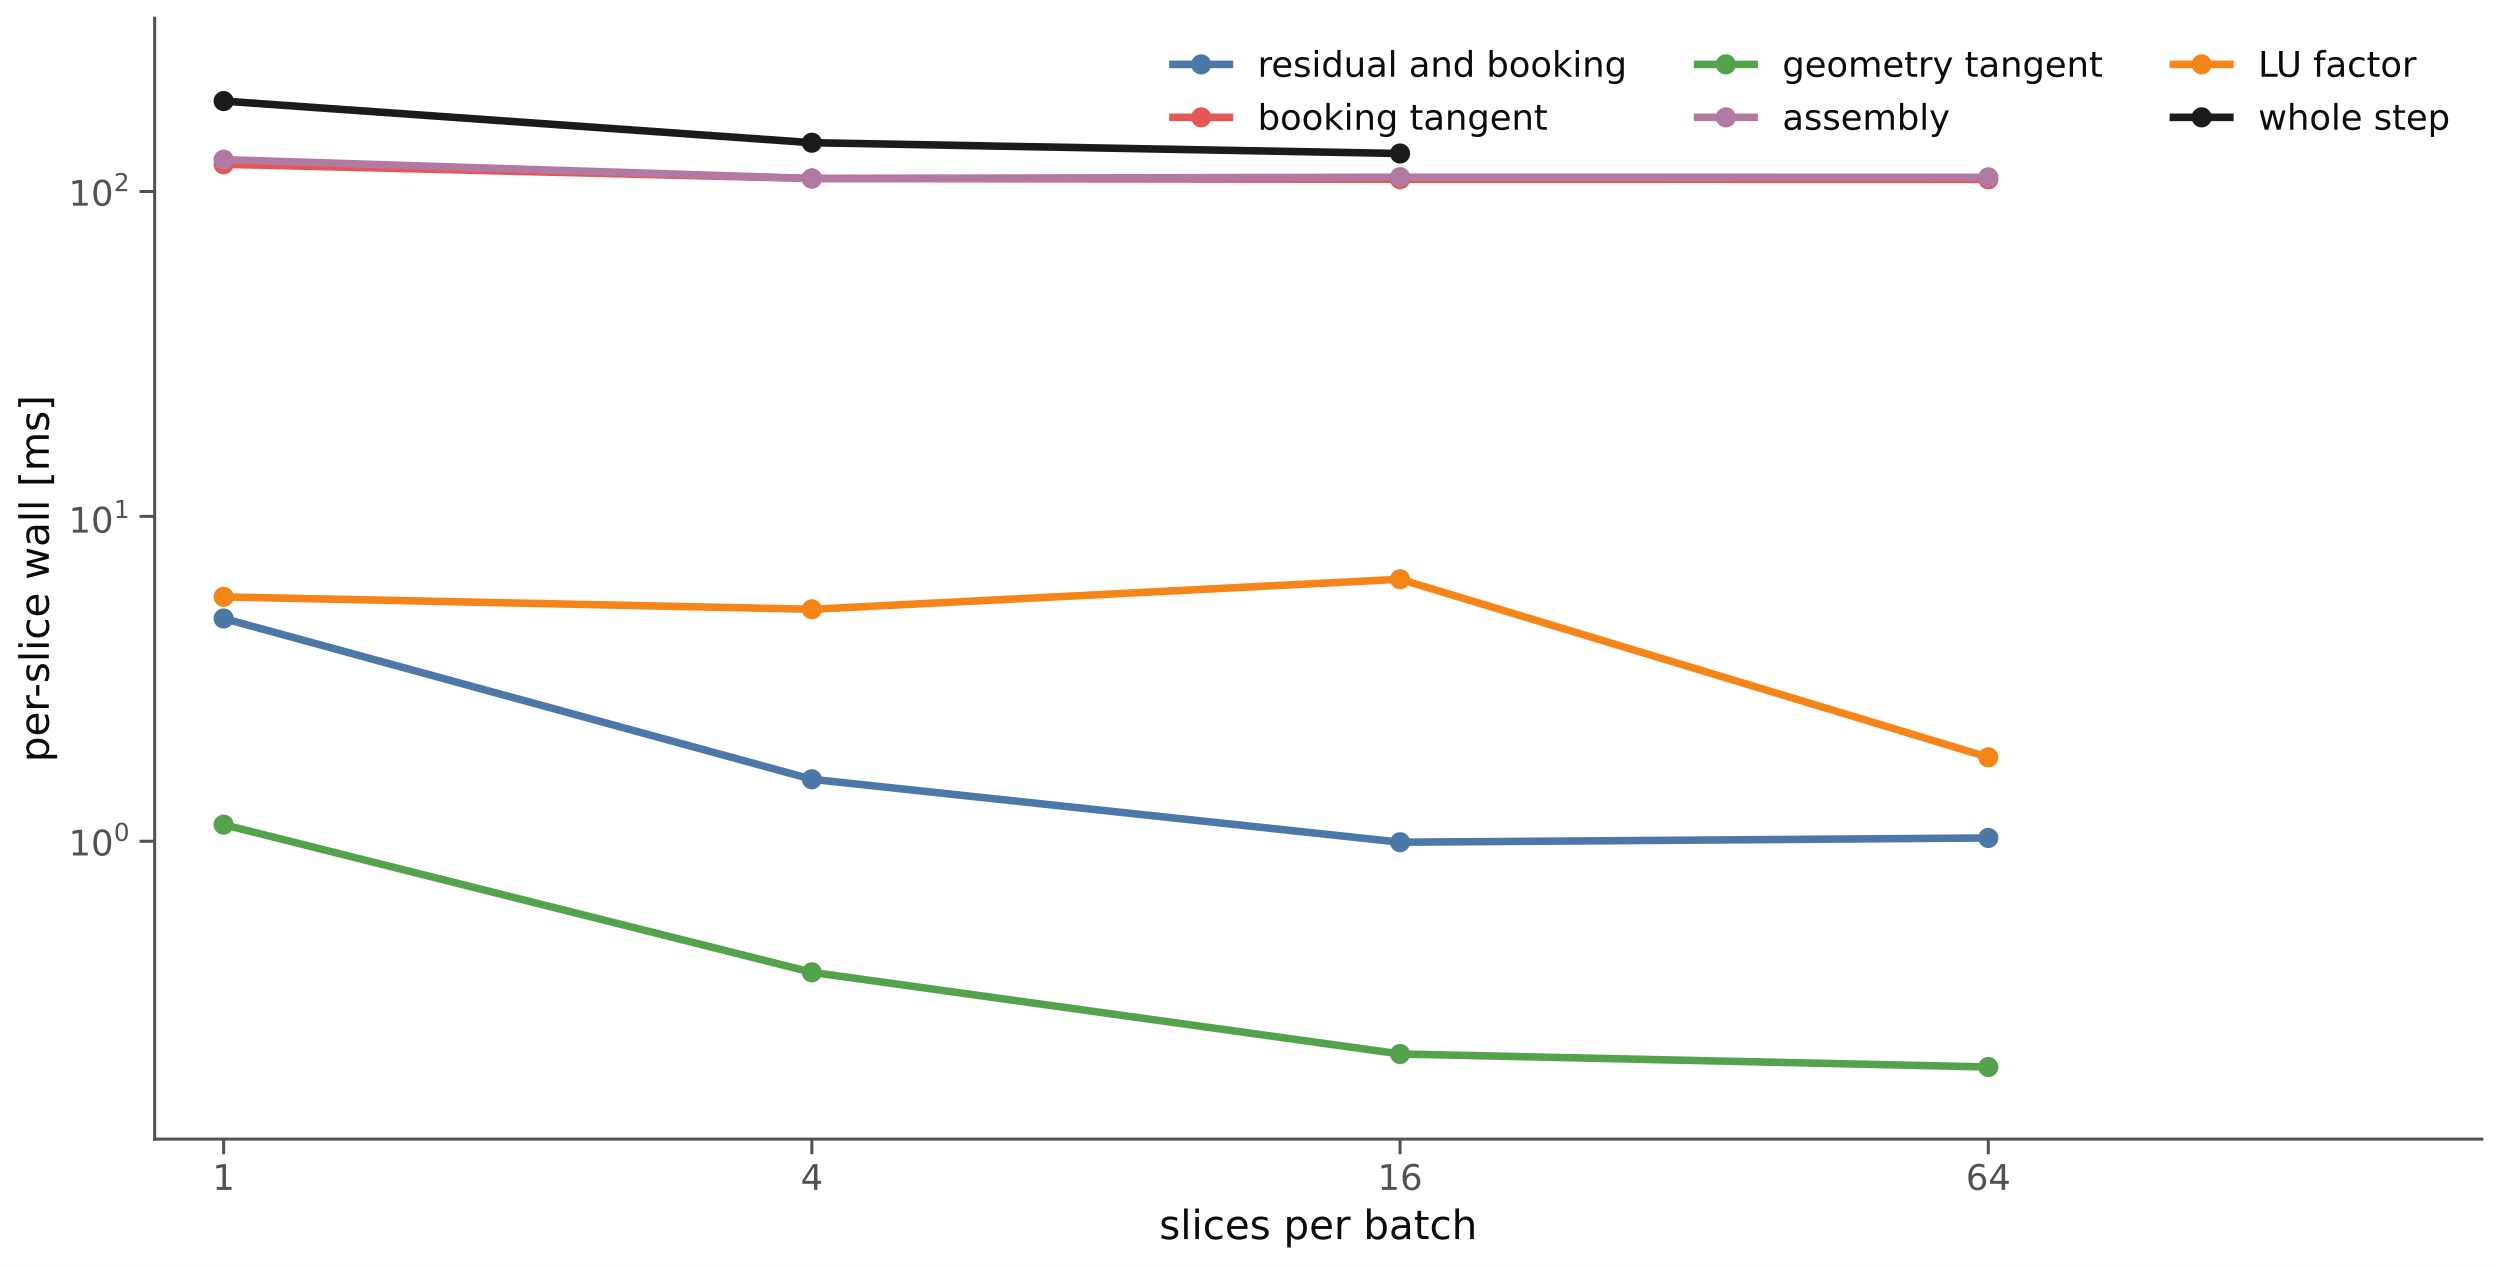
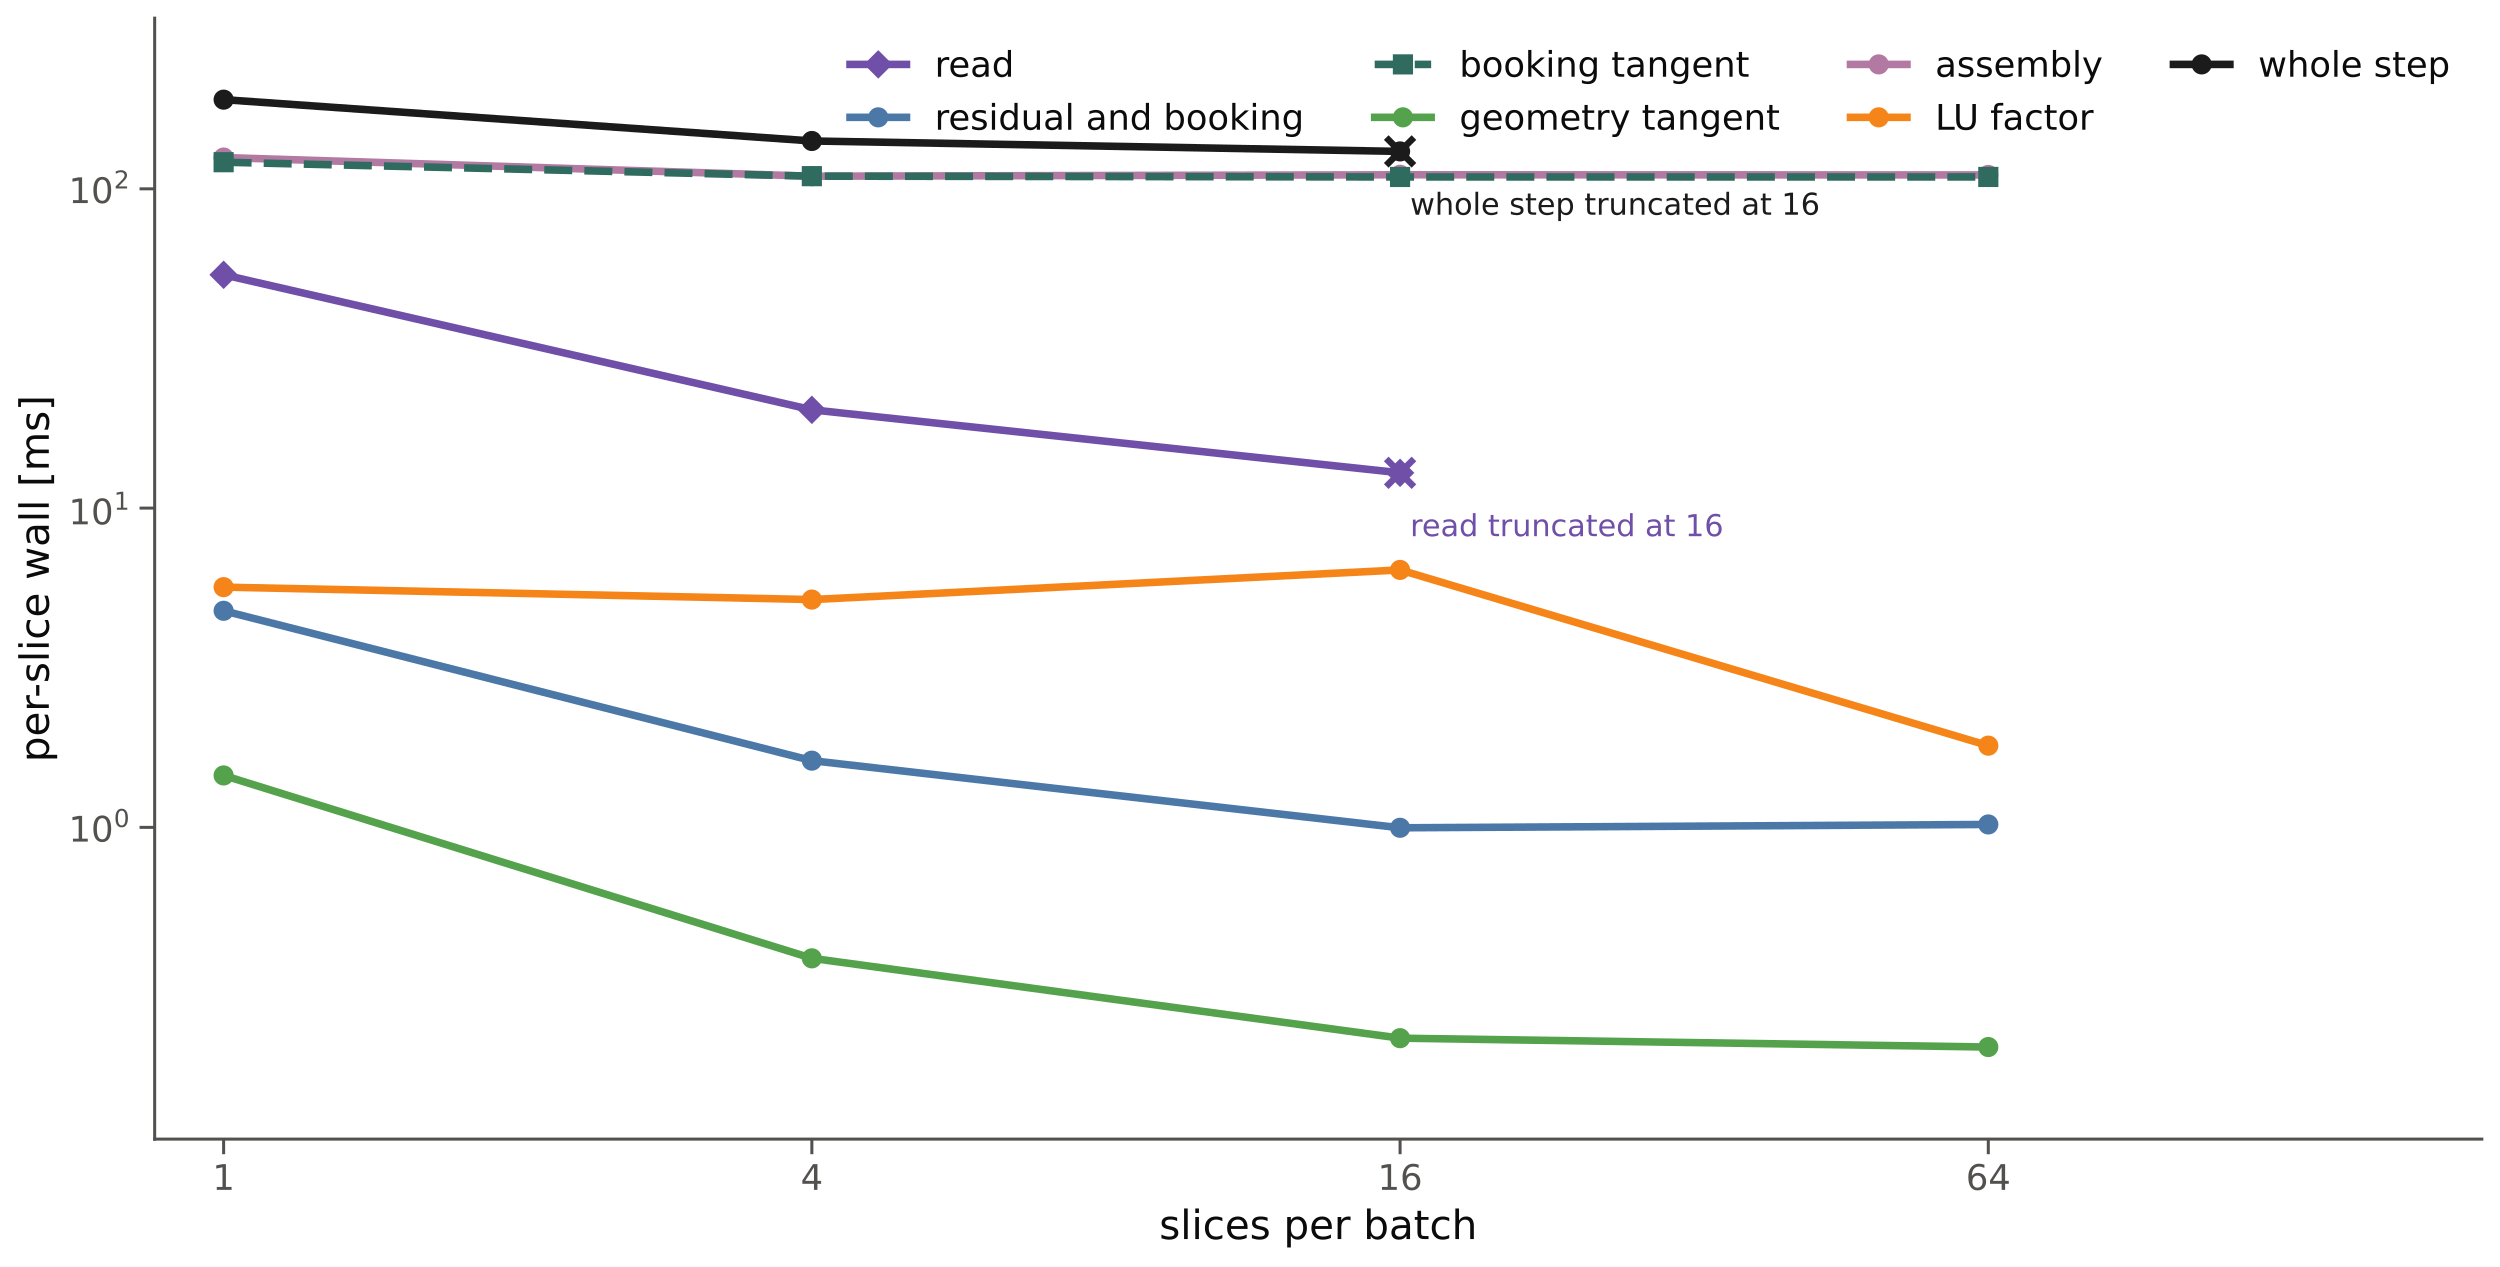
<svg xmlns="http://www.w3.org/2000/svg" xmlns:xlink="http://www.w3.org/1999/xlink" width="991.518pt" height="502.478pt" viewBox="0 0 991.518 502.478" version="1.1">
  <defs>
    <style type="text/css">*{stroke-linejoin: round; stroke-linecap: butt}</style>
  </defs>
  <g id="figure_1">
    <g id="patch_1">
      <path d="M 0 502.478  L 991.518 502.478  L 991.518 0  L 0 0  z " style="fill: #ffffff" />
    </g>
    <g id="axes_1">
      <g id="patch_2">
        <path d="M 61.341 451.776  L 984.317 451.776  L 984.317 7.2  L 61.341 7.2  z " style="fill: #ffffff" />
      </g>
      <g id="matplotlib.axis_1">
        <g id="xtick_1">
          <g id="line2d_1">
            <defs>
-               <path id="maa5cd89356" d="M 0 0  L 0 6  " style="stroke: #52514e; stroke-width: 1.2" />
+               <path id="md9fda654e6" d="M 0 0  L 0 6  " style="stroke: #52514e; stroke-width: 1.2" />
            </defs>
            <g>
-               <use xlink:href="#maa5cd89356" x="88.691" y="451.776" style="fill: #52514e; stroke: #52514e; stroke-width: 1.2" />
+               <use xlink:href="#md9fda654e6" x="88.691" y="451.776" style="fill: #52514e; stroke: #52514e; stroke-width: 1.2" />
            </g>
          </g>
          <g id="text_1">
            <text style="font-size: 14px; font-family: 'DejaVu Sans', 'Bitstream Vera Sans', 'Computer Modern Sans Serif', 'Lucida Grande', 'Verdana', 'Geneva', 'Lucid', 'Arial', 'Helvetica', 'Avant Garde', sans-serif; text-anchor: middle; fill: #52514e" x="88.691" y="471.913" transform="rotate(-0 88.69099 471.913)">1</text>
          </g>
        </g>
        <g id="xtick_2">
          <g id="line2d_2">
            <g>
-               <use xlink:href="#maa5cd89356" x="321.986" y="451.776" style="fill: #52514e; stroke: #52514e; stroke-width: 1.2" />
+               <use xlink:href="#md9fda654e6" x="321.986" y="451.776" style="fill: #52514e; stroke: #52514e; stroke-width: 1.2" />
            </g>
          </g>
          <g id="text_2">
            <text style="font-size: 14px; font-family: 'DejaVu Sans', 'Bitstream Vera Sans', 'Computer Modern Sans Serif', 'Lucida Grande', 'Verdana', 'Geneva', 'Lucid', 'Arial', 'Helvetica', 'Avant Garde', sans-serif; text-anchor: middle; fill: #52514e" x="321.986" y="471.913" transform="rotate(-0 321.9856 471.913)">4</text>
          </g>
        </g>
        <g id="xtick_3">
          <g id="line2d_3">
            <g>
-               <use xlink:href="#maa5cd89356" x="555.28" y="451.776" style="fill: #52514e; stroke: #52514e; stroke-width: 1.2" />
+               <use xlink:href="#md9fda654e6" x="555.28" y="451.776" style="fill: #52514e; stroke: #52514e; stroke-width: 1.2" />
            </g>
          </g>
          <g id="text_3">
            <text style="font-size: 14px; font-family: 'DejaVu Sans', 'Bitstream Vera Sans', 'Computer Modern Sans Serif', 'Lucida Grande', 'Verdana', 'Geneva', 'Lucid', 'Arial', 'Helvetica', 'Avant Garde', sans-serif; text-anchor: middle; fill: #52514e" x="555.28" y="471.913" transform="rotate(-0 555.2803 471.913)">16</text>
          </g>
        </g>
        <g id="xtick_4">
          <g id="line2d_4">
            <g>
-               <use xlink:href="#maa5cd89356" x="788.575" y="451.776" style="fill: #52514e; stroke: #52514e; stroke-width: 1.2" />
+               <use xlink:href="#md9fda654e6" x="788.575" y="451.776" style="fill: #52514e; stroke: #52514e; stroke-width: 1.2" />
            </g>
          </g>
          <g id="text_4">
            <text style="font-size: 14px; font-family: 'DejaVu Sans', 'Bitstream Vera Sans', 'Computer Modern Sans Serif', 'Lucida Grande', 'Verdana', 'Geneva', 'Lucid', 'Arial', 'Helvetica', 'Avant Garde', sans-serif; text-anchor: middle; fill: #52514e" x="788.575" y="471.913" transform="rotate(-0 788.5749 471.913)">64</text>
          </g>
        </g>
        <g id="text_5">
          <text style="font-size: 16px; font-family: 'DejaVu Sans', 'Bitstream Vera Sans', 'Computer Modern Sans Serif', 'Lucida Grande', 'Verdana', 'Geneva', 'Lucid', 'Arial', 'Helvetica', 'Avant Garde', sans-serif; text-anchor: middle; fill: #0b0b0b" x="522.829" y="491.434" transform="rotate(-0 522.8294 491.4337)">slices per batch</text>
        </g>
      </g>
      <g id="matplotlib.axis_2">
        <g id="ytick_1">
          <g id="line2d_5">
            <defs>
-               <path id="m1aa98bd8ae" d="M 0 0  L -6 0  " style="stroke: #52514e; stroke-width: 1.2" />
+               <path id="ma2d3d3b4f2" d="M 0 0  L -6 0  " style="stroke: #52514e; stroke-width: 1.2" />
            </defs>
            <g>
-               <use xlink:href="#m1aa98bd8ae" x="61.341" y="333.651" style="fill: #52514e; stroke: #52514e; stroke-width: 1.2" />
+               <use xlink:href="#ma2d3d3b4f2" x="61.341" y="328.148" style="fill: #52514e; stroke: #52514e; stroke-width: 1.2" />
            </g>
          </g>
          <g id="text_6">
-             <g style="fill: #52514e" transform="translate(27.20125 340.2306)">
+             <g style="fill: #52514e" transform="translate(27.20125 334.7279)">
              <text>
                <tspan x="0" y="-0.945" style="font-size: 14px; font-family: 'DejaVu Sans'; fill: #52514e">1</tspan>
                <tspan x="8.907" y="-0.945" style="font-size: 14px; font-family: 'DejaVu Sans'; fill: #52514e">0</tspan>
                <tspan x="17.948" y="-6.727" style="font-size: 9.8px; font-family: 'DejaVu Sans'; fill: #52514e">0</tspan>
              </text>
            </g>
          </g>
        </g>
        <g id="ytick_2">
          <g id="line2d_6">
            <g>
-               <use xlink:href="#m1aa98bd8ae" x="61.341" y="204.797" style="fill: #52514e; stroke: #52514e; stroke-width: 1.2" />
+               <use xlink:href="#ma2d3d3b4f2" x="61.341" y="201.522" style="fill: #52514e; stroke: #52514e; stroke-width: 1.2" />
            </g>
          </g>
          <g id="text_7">
-             <g style="fill: #52514e" transform="translate(27.20125 211.3072)">
+             <g style="fill: #52514e" transform="translate(27.20125 208.0324)">
              <text>
                <tspan x="0" y="-0.076" style="font-size: 14px; font-family: 'DejaVu Sans'; fill: #52514e">1</tspan>
                <tspan x="8.907" y="-0.076" style="font-size: 14px; font-family: 'DejaVu Sans'; fill: #52514e">0</tspan>
                <tspan x="17.948" y="-5.858" style="font-size: 9.8px; font-family: 'DejaVu Sans'; fill: #52514e">1</tspan>
              </text>
            </g>
          </g>
        </g>
        <g id="ytick_3">
          <g id="line2d_7">
            <g>
-               <use xlink:href="#m1aa98bd8ae" x="61.341" y="75.944" style="fill: #52514e; stroke: #52514e; stroke-width: 1.2" />
+               <use xlink:href="#ma2d3d3b4f2" x="61.341" y="74.897" style="fill: #52514e; stroke: #52514e; stroke-width: 1.2" />
            </g>
          </g>
          <g id="text_8">
-             <g style="fill: #52514e" transform="translate(27.20125 82.52375)">
+             <g style="fill: #52514e" transform="translate(27.20125 81.47688)">
              <text>
                <tspan x="0" y="-0.945" style="font-size: 14px; font-family: 'DejaVu Sans'; fill: #52514e">1</tspan>
                <tspan x="8.907" y="-0.945" style="font-size: 14px; font-family: 'DejaVu Sans'; fill: #52514e">0</tspan>
                <tspan x="17.948" y="-6.727" style="font-size: 9.8px; font-family: 'DejaVu Sans'; fill: #52514e">2</tspan>
              </text>
            </g>
          </g>
        </g>
        <g id="text_9">
          <text style="font-size: 16px; font-family: 'DejaVu Sans', 'Bitstream Vera Sans', 'Computer Modern Sans Serif', 'Lucida Grande', 'Verdana', 'Geneva', 'Lucid', 'Arial', 'Helvetica', 'Avant Garde', sans-serif; text-anchor: middle; fill: #0b0b0b" x="19.358" y="229.488" transform="rotate(-90 19.3575 229.4881)">per-slice wall [ms]</text>
        </g>
      </g>
      <g id="patch_3">
        <path d="M 61.341 451.776  L 61.341 7.2  " style="fill: none; stroke: #52514e; stroke-width: 1.2; stroke-linejoin: miter; stroke-linecap: square" />
      </g>
      <g id="patch_4">
        <path d="M 61.341 451.776  L 984.317 451.776  " style="fill: none; stroke: #52514e; stroke-width: 1.2; stroke-linejoin: miter; stroke-linecap: square" />
      </g>
+       <g id="text_10">
+         <text style="font-size: 12px; font-family: 'DejaVu Sans', 'Bitstream Vera Sans', 'Computer Modern Sans Serif', 'Lucida Grande', 'Verdana', 'Geneva', 'Lucid', 'Arial', 'Helvetica', 'Avant Garde', sans-serif; text-anchor: start; fill: #6f4fa8" x="559.28" y="212.646" transform="rotate(-0 559.2803 212.6455)">read truncated at 16</text>
+       </g>
      <g id="line2d_8">
-         <path d="M 88.691 245.294  L 321.986 309.077  L 555.28 334.03  L 788.575 332.343  " clip-path="url(#pa428524065)" style="fill: none; stroke: #4c78a8; stroke-width: 3; stroke-linecap: square" />
-         <defs>
-           <path id="mf387e7c08e" d="M 0 3.5  C 0.928 3.5 1.819 3.131 2.475 2.475  C 3.131 1.819 3.5 0.928 3.5 0  C 3.5 -0.928 3.131 -1.819 2.475 -2.475  C 1.819 -3.131 0.928 -3.5 0 -3.5  C -0.928 -3.5 -1.819 -3.131 -2.475 -2.475  C -3.131 -1.819 -3.5 -0.928 -3.5 0  C -3.5 0.928 -3.131 1.819 -2.475 2.475  C -1.819 3.131 -0.928 3.5 0 3.5  z " style="stroke: #4c78a8" />
-         </defs>
-         <g clip-path="url(#pa428524065)">
-           <use xlink:href="#mf387e7c08e" x="88.691" y="245.294" style="fill: #4c78a8; stroke: #4c78a8" />
-           <use xlink:href="#mf387e7c08e" x="321.986" y="309.077" style="fill: #4c78a8; stroke: #4c78a8" />
-           <use xlink:href="#mf387e7c08e" x="555.28" y="334.03" style="fill: #4c78a8; stroke: #4c78a8" />
-           <use xlink:href="#mf387e7c08e" x="788.575" y="332.343" style="fill: #4c78a8; stroke: #4c78a8" />
+         <path d="M 88.691 242.245  L 321.986 301.683  L 555.28 328.31  L 788.575 326.984  " clip-path="url(#p82da6ddb4e)" style="fill: none; stroke: #4c78a8; stroke-width: 3; stroke-linecap: square" />
+         <defs>
+           <path id="m8653abcd97" d="M 0 3.5  C 0.928 3.5 1.819 3.131 2.475 2.475  C 3.131 1.819 3.5 0.928 3.5 0  C 3.5 -0.928 3.131 -1.819 2.475 -2.475  C 1.819 -3.131 0.928 -3.5 0 -3.5  C -0.928 -3.5 -1.819 -3.131 -2.475 -2.475  C -3.131 -1.819 -3.5 -0.928 -3.5 0  C -3.5 0.928 -3.131 1.819 -2.475 2.475  C -1.819 3.131 -0.928 3.5 0 3.5  z " style="stroke: #4c78a8" />
+         </defs>
+         <g clip-path="url(#p82da6ddb4e)">
+           <use xlink:href="#m8653abcd97" x="88.691" y="242.245" style="fill: #4c78a8; stroke: #4c78a8" />
+           <use xlink:href="#m8653abcd97" x="321.986" y="301.683" style="fill: #4c78a8; stroke: #4c78a8" />
+           <use xlink:href="#m8653abcd97" x="555.28" y="328.31" style="fill: #4c78a8; stroke: #4c78a8" />
+           <use xlink:href="#m8653abcd97" x="788.575" y="326.984" style="fill: #4c78a8; stroke: #4c78a8" />
        </g>
      </g>
      <g id="line2d_9">
-         <path d="M 88.691 65.165  L 321.986 70.791  L 555.28 71.097  L 788.575 71.136  " clip-path="url(#pa428524065)" style="fill: none; stroke: #e45756; stroke-width: 3; stroke-linecap: square" />
-         <defs>
-           <path id="m8824aa965a" d="M 0 3.5  C 0.928 3.5 1.819 3.131 2.475 2.475  C 3.131 1.819 3.5 0.928 3.5 0  C 3.5 -0.928 3.131 -1.819 2.475 -2.475  C 1.819 -3.131 0.928 -3.5 0 -3.5  C -0.928 -3.5 -1.819 -3.131 -2.475 -2.475  C -3.131 -1.819 -3.5 -0.928 -3.5 0  C -3.5 0.928 -3.131 1.819 -2.475 2.475  C -1.819 3.131 -0.928 3.5 0 3.5  z " style="stroke: #e45756" />
-         </defs>
-         <g clip-path="url(#pa428524065)">
-           <use xlink:href="#m8824aa965a" x="88.691" y="65.165" style="fill: #e45756; stroke: #e45756" />
-           <use xlink:href="#m8824aa965a" x="321.986" y="70.791" style="fill: #e45756; stroke: #e45756" />
-           <use xlink:href="#m8824aa965a" x="555.28" y="71.097" style="fill: #e45756; stroke: #e45756" />
-           <use xlink:href="#m8824aa965a" x="788.575" y="71.136" style="fill: #e45756; stroke: #e45756" />
+         <path d="M 88.691 307.547  L 321.986 380.082  L 555.28 411.75  L 788.575 415.263  " clip-path="url(#p82da6ddb4e)" style="fill: none; stroke: #54a24b; stroke-width: 3; stroke-linecap: square" />
+         <defs>
+           <path id="m7b563f0d21" d="M 0 3.5  C 0.928 3.5 1.819 3.131 2.475 2.475  C 3.131 1.819 3.5 0.928 3.5 0  C 3.5 -0.928 3.131 -1.819 2.475 -2.475  C 1.819 -3.131 0.928 -3.5 0 -3.5  C -0.928 -3.5 -1.819 -3.131 -2.475 -2.475  C -3.131 -1.819 -3.5 -0.928 -3.5 0  C -3.5 0.928 -3.131 1.819 -2.475 2.475  C -1.819 3.131 -0.928 3.5 0 3.5  z " style="stroke: #54a24b" />
+         </defs>
+         <g clip-path="url(#p82da6ddb4e)">
+           <use xlink:href="#m7b563f0d21" x="88.691" y="307.547" style="fill: #54a24b; stroke: #54a24b" />
+           <use xlink:href="#m7b563f0d21" x="321.986" y="380.082" style="fill: #54a24b; stroke: #54a24b" />
+           <use xlink:href="#m7b563f0d21" x="555.28" y="411.75" style="fill: #54a24b; stroke: #54a24b" />
+           <use xlink:href="#m7b563f0d21" x="788.575" y="415.263" style="fill: #54a24b; stroke: #54a24b" />
        </g>
      </g>
      <g id="line2d_10">
-         <path d="M 88.691 327.053  L 321.986 385.636  L 555.28 418.019  L 788.575 423.19  " clip-path="url(#pa428524065)" style="fill: none; stroke: #54a24b; stroke-width: 3; stroke-linecap: square" />
-         <defs>
-           <path id="mf1dcee9212" d="M 0 3.5  C 0.928 3.5 1.819 3.131 2.475 2.475  C 3.131 1.819 3.5 0.928 3.5 0  C 3.5 -0.928 3.131 -1.819 2.475 -2.475  C 1.819 -3.131 0.928 -3.5 0 -3.5  C -0.928 -3.5 -1.819 -3.131 -2.475 -2.475  C -3.131 -1.819 -3.5 -0.928 -3.5 0  C -3.5 0.928 -3.131 1.819 -2.475 2.475  C -1.819 3.131 -0.928 3.5 0 3.5  z " style="stroke: #54a24b" />
-         </defs>
-         <g clip-path="url(#pa428524065)">
-           <use xlink:href="#mf1dcee9212" x="88.691" y="327.053" style="fill: #54a24b; stroke: #54a24b" />
-           <use xlink:href="#mf1dcee9212" x="321.986" y="385.636" style="fill: #54a24b; stroke: #54a24b" />
-           <use xlink:href="#mf1dcee9212" x="555.28" y="418.019" style="fill: #54a24b; stroke: #54a24b" />
-           <use xlink:href="#mf1dcee9212" x="788.575" y="423.19" style="fill: #54a24b; stroke: #54a24b" />
-         </g>
+         <path d="M 88.691 232.862  L 321.986 237.793  L 555.28 226.031  L 788.575 295.735  " clip-path="url(#p82da6ddb4e)" style="fill: none; stroke: #f58518; stroke-width: 3; stroke-linecap: square" />
+         <defs>
+           <path id="mf03b4e74b4" d="M 0 3.5  C 0.928 3.5 1.819 3.131 2.475 2.475  C 3.131 1.819 3.5 0.928 3.5 0  C 3.5 -0.928 3.131 -1.819 2.475 -2.475  C 1.819 -3.131 0.928 -3.5 0 -3.5  C -0.928 -3.5 -1.819 -3.131 -2.475 -2.475  C -3.131 -1.819 -3.5 -0.928 -3.5 0  C -3.5 0.928 -3.131 1.819 -2.475 2.475  C -1.819 3.131 -0.928 3.5 0 3.5  z " style="stroke: #f58518" />
+         </defs>
+         <g clip-path="url(#p82da6ddb4e)">
+           <use xlink:href="#mf03b4e74b4" x="88.691" y="232.862" style="fill: #f58518; stroke: #f58518" />
+           <use xlink:href="#mf03b4e74b4" x="321.986" y="237.793" style="fill: #f58518; stroke: #f58518" />
+           <use xlink:href="#mf03b4e74b4" x="555.28" y="226.031" style="fill: #f58518; stroke: #f58518" />
+           <use xlink:href="#mf03b4e74b4" x="788.575" y="295.735" style="fill: #f58518; stroke: #f58518" />
+         </g>
+       </g>
+       <g id="text_11">
+         <text style="font-size: 12px; font-family: 'DejaVu Sans', 'Bitstream Vera Sans', 'Computer Modern Sans Serif', 'Lucida Grande', 'Verdana', 'Geneva', 'Lucid', 'Arial', 'Helvetica', 'Avant Garde', sans-serif; text-anchor: start; fill: #1b1b1b" x="559.28" y="85.172" transform="rotate(-0 559.2803 85.1716)">whole step truncated at 16</text>
      </g>
      <g id="line2d_11">
-         <path d="M 88.691 63.314  L 321.986 70.79  L 555.28 70.273  L 788.575 70.333  " clip-path="url(#pa428524065)" style="fill: none; stroke: #b279a2; stroke-width: 3; stroke-linecap: square" />
-         <defs>
-           <path id="m8a182066dc" d="M 0 3.5  C 0.928 3.5 1.819 3.131 2.475 2.475  C 3.131 1.819 3.5 0.928 3.5 0  C 3.5 -0.928 3.131 -1.819 2.475 -2.475  C 1.819 -3.131 0.928 -3.5 0 -3.5  C -0.928 -3.5 -1.819 -3.131 -2.475 -2.475  C -3.131 -1.819 -3.5 -0.928 -3.5 0  C -3.5 0.928 -3.131 1.819 -2.475 2.475  C -1.819 3.131 -0.928 3.5 0 3.5  z " style="stroke: #b279a2" />
-         </defs>
-         <g clip-path="url(#pa428524065)">
-           <use xlink:href="#m8a182066dc" x="88.691" y="63.314" style="fill: #b279a2; stroke: #b279a2" />
-           <use xlink:href="#m8a182066dc" x="321.986" y="70.79" style="fill: #b279a2; stroke: #b279a2" />
-           <use xlink:href="#m8a182066dc" x="555.28" y="70.273" style="fill: #b279a2; stroke: #b279a2" />
-           <use xlink:href="#m8a182066dc" x="788.575" y="70.333" style="fill: #b279a2; stroke: #b279a2" />
+         <path d="M 88.691 62.487  L 321.986 69.881  L 555.28 69.318  L 788.575 69.383  " clip-path="url(#p82da6ddb4e)" style="fill: none; stroke: #b279a2; stroke-width: 3; stroke-linecap: square" />
+         <defs>
+           <path id="md8f69a742b" d="M 0 3.5  C 0.928 3.5 1.819 3.131 2.475 2.475  C 3.131 1.819 3.5 0.928 3.5 0  C 3.5 -0.928 3.131 -1.819 2.475 -2.475  C 1.819 -3.131 0.928 -3.5 0 -3.5  C -0.928 -3.5 -1.819 -3.131 -2.475 -2.475  C -3.131 -1.819 -3.5 -0.928 -3.5 0  C -3.5 0.928 -3.131 1.819 -2.475 2.475  C -1.819 3.131 -0.928 3.5 0 3.5  z " style="stroke: #b279a2" />
+         </defs>
+         <g clip-path="url(#p82da6ddb4e)">
+           <use xlink:href="#md8f69a742b" x="88.691" y="62.487" style="fill: #b279a2; stroke: #b279a2" />
+           <use xlink:href="#md8f69a742b" x="321.986" y="69.881" style="fill: #b279a2; stroke: #b279a2" />
+           <use xlink:href="#md8f69a742b" x="555.28" y="69.318" style="fill: #b279a2; stroke: #b279a2" />
+           <use xlink:href="#md8f69a742b" x="788.575" y="69.383" style="fill: #b279a2; stroke: #b279a2" />
        </g>
      </g>
      <g id="line2d_12">
-         <path d="M 88.691 236.731  L 321.986 241.646  L 555.28 229.733  L 788.575 300.351  " clip-path="url(#pa428524065)" style="fill: none; stroke: #f58518; stroke-width: 3; stroke-linecap: square" />
-         <defs>
-           <path id="m51df9edc20" d="M 0 3.5  C 0.928 3.5 1.819 3.131 2.475 2.475  C 3.131 1.819 3.5 0.928 3.5 0  C 3.5 -0.928 3.131 -1.819 2.475 -2.475  C 1.819 -3.131 0.928 -3.5 0 -3.5  C -0.928 -3.5 -1.819 -3.131 -2.475 -2.475  C -3.131 -1.819 -3.5 -0.928 -3.5 0  C -3.5 0.928 -3.131 1.819 -2.475 2.475  C -1.819 3.131 -0.928 3.5 0 3.5  z " style="stroke: #f58518" />
-         </defs>
-         <g clip-path="url(#pa428524065)">
-           <use xlink:href="#m51df9edc20" x="88.691" y="236.731" style="fill: #f58518; stroke: #f58518" />
-           <use xlink:href="#m51df9edc20" x="321.986" y="241.646" style="fill: #f58518; stroke: #f58518" />
-           <use xlink:href="#m51df9edc20" x="555.28" y="229.733" style="fill: #f58518; stroke: #f58518" />
-           <use xlink:href="#m51df9edc20" x="788.575" y="300.351" style="fill: #f58518; stroke: #f58518" />
+         <path d="M 88.691 108.984  L 321.986 162.542  L 555.28 187.527  " clip-path="url(#p82da6ddb4e)" style="fill: none; stroke: #6f4fa8; stroke-width: 3; stroke-linecap: square" />
+         <defs>
+           <path id="ma26f7da57d" d="M -0 4.95  L 4.95 0  L 0 -4.95  L -4.95 -0  z " style="stroke: #6f4fa8; stroke-linejoin: miter" />
+         </defs>
+         <g clip-path="url(#p82da6ddb4e)">
+           <use xlink:href="#ma26f7da57d" x="88.691" y="108.984" style="fill: #6f4fa8; stroke: #6f4fa8; stroke-linejoin: miter" />
+           <use xlink:href="#ma26f7da57d" x="321.986" y="162.542" style="fill: #6f4fa8; stroke: #6f4fa8; stroke-linejoin: miter" />
+           <use xlink:href="#ma26f7da57d" x="555.28" y="187.527" style="fill: #6f4fa8; stroke: #6f4fa8; stroke-linejoin: miter" />
        </g>
      </g>
      <g id="line2d_13">
-         <path d="M 88.691 40.093  L 321.986 56.606  L 555.28 60.882  " clip-path="url(#pa428524065)" style="fill: none; stroke: #1b1b1b; stroke-width: 3; stroke-linecap: square" />
-         <defs>
-           <path id="m81b1087e93" d="M 0 3.5  C 0.928 3.5 1.819 3.131 2.475 2.475  C 3.131 1.819 3.5 0.928 3.5 0  C 3.5 -0.928 3.131 -1.819 2.475 -2.475  C 1.819 -3.131 0.928 -3.5 0 -3.5  C -0.928 -3.5 -1.819 -3.131 -2.475 -2.475  C -3.131 -1.819 -3.5 -0.928 -3.5 0  C -3.5 0.928 -3.131 1.819 -2.475 2.475  C -1.819 3.131 -0.928 3.5 0 3.5  z " style="stroke: #1b1b1b" />
-         </defs>
-         <g clip-path="url(#pa428524065)">
-           <use xlink:href="#m81b1087e93" x="88.691" y="40.093" style="fill: #1b1b1b; stroke: #1b1b1b" />
-           <use xlink:href="#m81b1087e93" x="321.986" y="56.606" style="fill: #1b1b1b; stroke: #1b1b1b" />
-           <use xlink:href="#m81b1087e93" x="555.28" y="60.882" style="fill: #1b1b1b; stroke: #1b1b1b" />
+         <path d="M 88.691 64.332  L 321.986 69.867  L 555.28 70.19  L 788.575 70.178  " clip-path="url(#p82da6ddb4e)" style="fill: none; stroke-dasharray: 11.1,4.8; stroke-dashoffset: 0; stroke: #2f6b5e; stroke-width: 3" />
+         <defs>
+           <path id="m65b309cf63" d="M -3.5 3.5  L 3.5 3.5  L 3.5 -3.5  L -3.5 -3.5  z " style="stroke: #2f6b5e; stroke-linejoin: miter" />
+         </defs>
+         <g clip-path="url(#p82da6ddb4e)">
+           <use xlink:href="#m65b309cf63" x="88.691" y="64.332" style="fill: #2f6b5e; stroke: #2f6b5e; stroke-linejoin: miter" />
+           <use xlink:href="#m65b309cf63" x="321.986" y="69.867" style="fill: #2f6b5e; stroke: #2f6b5e; stroke-linejoin: miter" />
+           <use xlink:href="#m65b309cf63" x="555.28" y="70.19" style="fill: #2f6b5e; stroke: #2f6b5e; stroke-linejoin: miter" />
+           <use xlink:href="#m65b309cf63" x="788.575" y="70.178" style="fill: #2f6b5e; stroke: #2f6b5e; stroke-linejoin: miter" />
        </g>
      </g>
      <g id="legend_1">
        <g id="line2d_14">
-           <path d="M 465.202 25.538  L 476.402 25.538  L 487.602 25.538  " style="fill: none; stroke: #4c78a8; stroke-width: 3; stroke-linecap: square" />
-           <g>
-             <use xlink:href="#mf387e7c08e" x="476.402" y="25.538" style="fill: #4c78a8; stroke: #4c78a8" />
-           </g>
-         </g>
-         <g id="text_10">
-           <text style="font-size: 14px; font-family: 'DejaVu Sans', 'Bitstream Vera Sans', 'Computer Modern Sans Serif', 'Lucida Grande', 'Verdana', 'Geneva', 'Lucid', 'Arial', 'Helvetica', 'Avant Garde', sans-serif; text-anchor: start; fill: #0b0b0b" x="498.802" y="30.438" transform="rotate(-0 498.8019 30.43781)">residual and booking</text>
+           <path d="M 337.122 25.538  L 348.322 25.538  L 359.522 25.538  " style="fill: none; stroke: #6f4fa8; stroke-width: 3; stroke-linecap: square" />
+           <g>
+             <use xlink:href="#ma26f7da57d" x="348.322" y="25.538" style="fill: #6f4fa8; stroke: #6f4fa8; stroke-linejoin: miter" />
+           </g>
+         </g>
+         <g id="text_12">
+           <text style="font-size: 14px; font-family: 'DejaVu Sans', 'Bitstream Vera Sans', 'Computer Modern Sans Serif', 'Lucida Grande', 'Verdana', 'Geneva', 'Lucid', 'Arial', 'Helvetica', 'Avant Garde', sans-serif; text-anchor: start; fill: #0b0b0b" x="370.722" y="30.438" transform="rotate(-0 370.7216 30.43781)">read</text>
        </g>
        <g id="line2d_15">
-           <path d="M 465.202 46.539  L 476.402 46.539  L 487.602 46.539  " style="fill: none; stroke: #e45756; stroke-width: 3; stroke-linecap: square" />
-           <g>
-             <use xlink:href="#m8824aa965a" x="476.402" y="46.539" style="fill: #e45756; stroke: #e45756" />
-           </g>
-         </g>
-         <g id="text_11">
-           <text style="font-size: 14px; font-family: 'DejaVu Sans', 'Bitstream Vera Sans', 'Computer Modern Sans Serif', 'Lucida Grande', 'Verdana', 'Geneva', 'Lucid', 'Arial', 'Helvetica', 'Avant Garde', sans-serif; text-anchor: start; fill: #0b0b0b" x="498.802" y="51.439" transform="rotate(-0 498.8019 51.43891)">booking tangent</text>
+           <path d="M 337.122 46.539  L 348.322 46.539  L 359.522 46.539  " style="fill: none; stroke: #4c78a8; stroke-width: 3; stroke-linecap: square" />
+           <g>
+             <use xlink:href="#m8653abcd97" x="348.322" y="46.539" style="fill: #4c78a8; stroke: #4c78a8" />
+           </g>
+         </g>
+         <g id="text_13">
+           <text style="font-size: 14px; font-family: 'DejaVu Sans', 'Bitstream Vera Sans', 'Computer Modern Sans Serif', 'Lucida Grande', 'Verdana', 'Geneva', 'Lucid', 'Arial', 'Helvetica', 'Avant Garde', sans-serif; text-anchor: start; fill: #0b0b0b" x="370.722" y="51.439" transform="rotate(-0 370.7216 51.43891)">residual and booking</text>
        </g>
        <g id="line2d_16">
-           <path d="M 673.29 25.538  L 684.49 25.538  L 695.69 25.538  " style="fill: none; stroke: #54a24b; stroke-width: 3; stroke-linecap: square" />
-           <g>
-             <use xlink:href="#mf1dcee9212" x="684.49" y="25.538" style="fill: #54a24b; stroke: #54a24b" />
-           </g>
-         </g>
-         <g id="text_12">
-           <text style="font-size: 14px; font-family: 'DejaVu Sans', 'Bitstream Vera Sans', 'Computer Modern Sans Serif', 'Lucida Grande', 'Verdana', 'Geneva', 'Lucid', 'Arial', 'Helvetica', 'Avant Garde', sans-serif; text-anchor: start; fill: #0b0b0b" x="706.89" y="30.438" transform="rotate(-0 706.89 30.43781)">geometry tangent</text>
+           <path d="M 545.21 25.538  L 556.41 25.538  L 567.61 25.538  " style="fill: none; stroke-dasharray: 11.1,4.8; stroke-dashoffset: 0; stroke: #2f6b5e; stroke-width: 3" />
+           <g>
+             <use xlink:href="#m65b309cf63" x="556.41" y="25.538" style="fill: #2f6b5e; stroke: #2f6b5e; stroke-linejoin: miter" />
+           </g>
+         </g>
+         <g id="text_14">
+           <text style="font-size: 14px; font-family: 'DejaVu Sans', 'Bitstream Vera Sans', 'Computer Modern Sans Serif', 'Lucida Grande', 'Verdana', 'Geneva', 'Lucid', 'Arial', 'Helvetica', 'Avant Garde', sans-serif; text-anchor: start; fill: #0b0b0b" x="578.81" y="30.438" transform="rotate(-0 578.8097 30.43781)">booking tangent</text>
        </g>
        <g id="line2d_17">
-           <path d="M 673.29 46.539  L 684.49 46.539  L 695.69 46.539  " style="fill: none; stroke: #b279a2; stroke-width: 3; stroke-linecap: square" />
-           <g>
-             <use xlink:href="#m8a182066dc" x="684.49" y="46.539" style="fill: #b279a2; stroke: #b279a2" />
-           </g>
-         </g>
-         <g id="text_13">
-           <text style="font-size: 14px; font-family: 'DejaVu Sans', 'Bitstream Vera Sans', 'Computer Modern Sans Serif', 'Lucida Grande', 'Verdana', 'Geneva', 'Lucid', 'Arial', 'Helvetica', 'Avant Garde', sans-serif; text-anchor: start; fill: #0b0b0b" x="706.89" y="51.439" transform="rotate(-0 706.89 51.43891)">assembly</text>
+           <path d="M 545.21 46.539  L 556.41 46.539  L 567.61 46.539  " style="fill: none; stroke: #54a24b; stroke-width: 3; stroke-linecap: square" />
+           <g>
+             <use xlink:href="#m7b563f0d21" x="556.41" y="46.539" style="fill: #54a24b; stroke: #54a24b" />
+           </g>
+         </g>
+         <g id="text_15">
+           <text style="font-size: 14px; font-family: 'DejaVu Sans', 'Bitstream Vera Sans', 'Computer Modern Sans Serif', 'Lucida Grande', 'Verdana', 'Geneva', 'Lucid', 'Arial', 'Helvetica', 'Avant Garde', sans-serif; text-anchor: start; fill: #0b0b0b" x="578.81" y="51.439" transform="rotate(-0 578.8097 51.43891)">geometry tangent</text>
        </g>
        <g id="line2d_18">
-           <path d="M 861.992 25.538  L 873.192 25.538  L 884.393 25.538  " style="fill: none; stroke: #f58518; stroke-width: 3; stroke-linecap: square" />
-           <g>
-             <use xlink:href="#m51df9edc20" x="873.192" y="25.538" style="fill: #f58518; stroke: #f58518" />
-           </g>
-         </g>
-         <g id="text_14">
-           <text style="font-size: 14px; font-family: 'DejaVu Sans', 'Bitstream Vera Sans', 'Computer Modern Sans Serif', 'Lucida Grande', 'Verdana', 'Geneva', 'Lucid', 'Arial', 'Helvetica', 'Avant Garde', sans-serif; text-anchor: start; fill: #0b0b0b" x="895.592" y="30.438" transform="rotate(-0 895.5925 30.43781)">LU factor</text>
+           <path d="M 733.912 25.538  L 745.112 25.538  L 756.312 25.538  " style="fill: none; stroke: #b279a2; stroke-width: 3; stroke-linecap: square" />
+           <g>
+             <use xlink:href="#md8f69a742b" x="745.112" y="25.538" style="fill: #b279a2; stroke: #b279a2" />
+           </g>
+         </g>
+         <g id="text_16">
+           <text style="font-size: 14px; font-family: 'DejaVu Sans', 'Bitstream Vera Sans', 'Computer Modern Sans Serif', 'Lucida Grande', 'Verdana', 'Geneva', 'Lucid', 'Arial', 'Helvetica', 'Avant Garde', sans-serif; text-anchor: start; fill: #0b0b0b" x="767.512" y="30.438" transform="rotate(-0 767.5122 30.43781)">assembly</text>
        </g>
        <g id="line2d_19">
-           <path d="M 861.992 46.539  L 873.192 46.539  L 884.393 46.539  " style="fill: none; stroke: #1b1b1b; stroke-width: 3; stroke-linecap: square" />
-           <g>
-             <use xlink:href="#m81b1087e93" x="873.192" y="46.539" style="fill: #1b1b1b; stroke: #1b1b1b" />
-           </g>
-         </g>
-         <g id="text_15">
-           <text style="font-size: 14px; font-family: 'DejaVu Sans', 'Bitstream Vera Sans', 'Computer Modern Sans Serif', 'Lucida Grande', 'Verdana', 'Geneva', 'Lucid', 'Arial', 'Helvetica', 'Avant Garde', sans-serif; text-anchor: start; fill: #0b0b0b" x="895.592" y="51.439" transform="rotate(-0 895.5925 51.43891)">whole step</text>
+           <path d="M 733.912 46.539  L 745.112 46.539  L 756.312 46.539  " style="fill: none; stroke: #f58518; stroke-width: 3; stroke-linecap: square" />
+           <g>
+             <use xlink:href="#mf03b4e74b4" x="745.112" y="46.539" style="fill: #f58518; stroke: #f58518" />
+           </g>
+         </g>
+         <g id="text_17">
+           <text style="font-size: 14px; font-family: 'DejaVu Sans', 'Bitstream Vera Sans', 'Computer Modern Sans Serif', 'Lucida Grande', 'Verdana', 'Geneva', 'Lucid', 'Arial', 'Helvetica', 'Avant Garde', sans-serif; text-anchor: start; fill: #0b0b0b" x="767.512" y="51.439" transform="rotate(-0 767.5122 51.43891)">LU factor</text>
+         </g>
+         <g id="line2d_20">
+           <path d="M 861.992 25.538  L 873.192 25.538  L 884.393 25.538  " style="fill: none; stroke: #1b1b1b; stroke-width: 3; stroke-linecap: square" />
+           <defs>
+             <path id="m7b90f5c01f" d="M 0 3.5  C 0.928 3.5 1.819 3.131 2.475 2.475  C 3.131 1.819 3.5 0.928 3.5 0  C 3.5 -0.928 3.131 -1.819 2.475 -2.475  C 1.819 -3.131 0.928 -3.5 0 -3.5  C -0.928 -3.5 -1.819 -3.131 -2.475 -2.475  C -3.131 -1.819 -3.5 -0.928 -3.5 0  C -3.5 0.928 -3.131 1.819 -2.475 2.475  C -1.819 3.131 -0.928 3.5 0 3.5  z " style="stroke: #1b1b1b" />
+           </defs>
+           <g>
+             <use xlink:href="#m7b90f5c01f" x="873.192" y="25.538" style="fill: #1b1b1b; stroke: #1b1b1b" />
+           </g>
+         </g>
+         <g id="text_18">
+           <text style="font-size: 14px; font-family: 'DejaVu Sans', 'Bitstream Vera Sans', 'Computer Modern Sans Serif', 'Lucida Grande', 'Verdana', 'Geneva', 'Lucid', 'Arial', 'Helvetica', 'Avant Garde', sans-serif; text-anchor: start; fill: #0b0b0b" x="895.592" y="30.438" transform="rotate(-0 895.5925 30.43781)">whole step</text>
+         </g>
+       </g>
+       <g id="line2d_21">
+         <defs>
+           <path id="mdb583111cd" d="M -5.5 5.5  L 5.5 -5.5  M -5.5 -5.5  L 5.5 5.5  " style="stroke: #6f4fa8; stroke-width: 2.6" />
+         </defs>
+         <g clip-path="url(#p82da6ddb4e)">
+           <use xlink:href="#mdb583111cd" x="555.28" y="187.527" style="fill: #6f4fa8; stroke: #6f4fa8; stroke-width: 2.6" />
+         </g>
+       </g>
+       <g id="line2d_22">
+         <path d="M 88.691 39.524  L 321.986 55.916  L 555.28 60.053  " clip-path="url(#p82da6ddb4e)" style="fill: none; stroke: #1b1b1b; stroke-width: 3; stroke-linecap: square" />
+         <g clip-path="url(#p82da6ddb4e)">
+           <use xlink:href="#m7b90f5c01f" x="88.691" y="39.524" style="fill: #1b1b1b; stroke: #1b1b1b" />
+           <use xlink:href="#m7b90f5c01f" x="321.986" y="55.916" style="fill: #1b1b1b; stroke: #1b1b1b" />
+           <use xlink:href="#m7b90f5c01f" x="555.28" y="60.053" style="fill: #1b1b1b; stroke: #1b1b1b" />
+         </g>
+       </g>
+       <g id="line2d_23">
+         <defs>
+           <path id="m62d3c05463" d="M -5.5 5.5  L 5.5 -5.5  M -5.5 -5.5  L 5.5 5.5  " style="stroke: #1b1b1b; stroke-width: 2.6" />
+         </defs>
+         <g clip-path="url(#p82da6ddb4e)">
+           <use xlink:href="#m62d3c05463" x="555.28" y="60.053" style="fill: #1b1b1b; stroke: #1b1b1b; stroke-width: 2.6" />
        </g>
      </g>
    </g>
  </g>
  <defs>
-     <clipPath id="pa428524065">
+     <clipPath id="p82da6ddb4e">
      <rect x="61.341" y="7.2" width="922.976" height="444.576" />
    </clipPath>
  </defs>
</svg>
